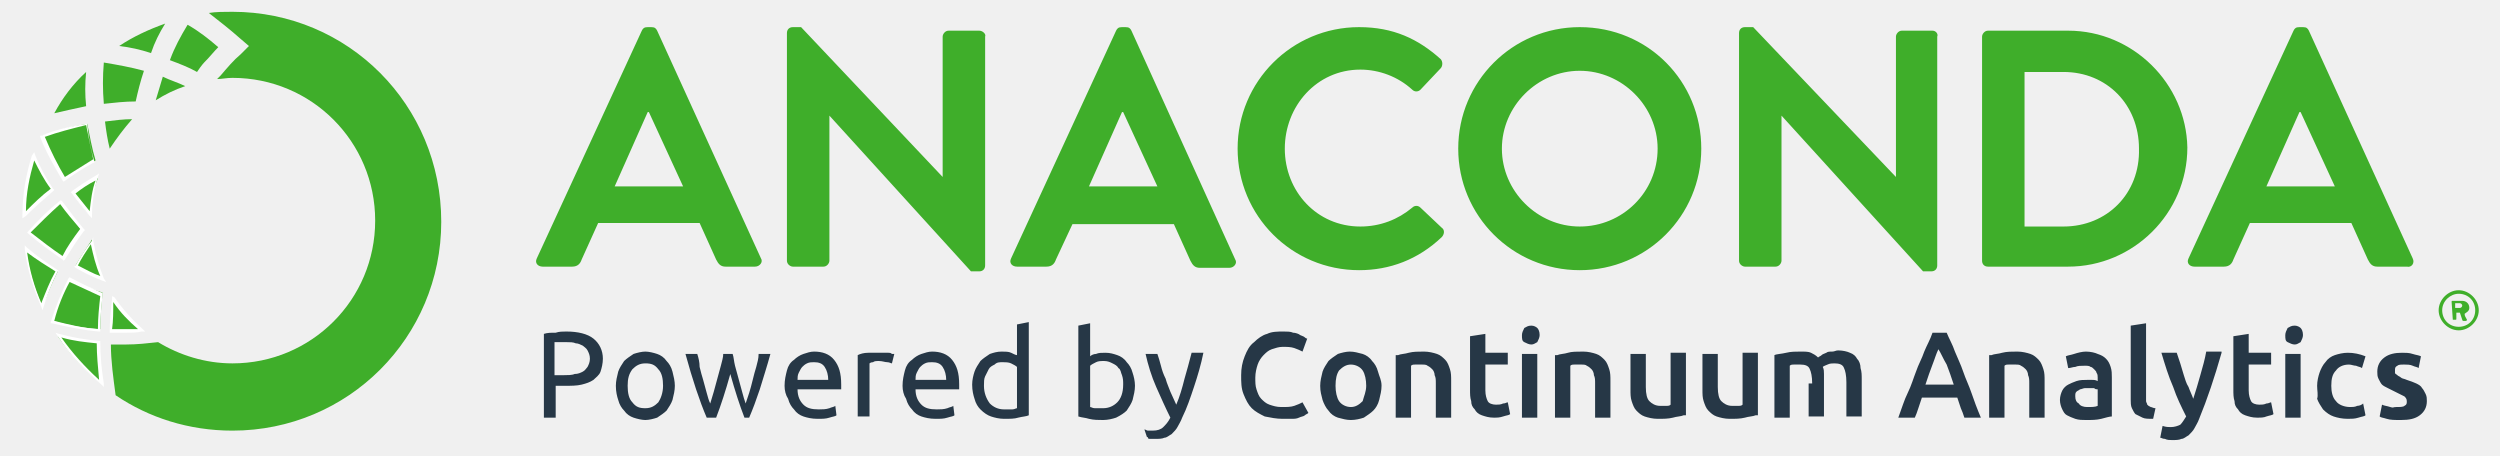
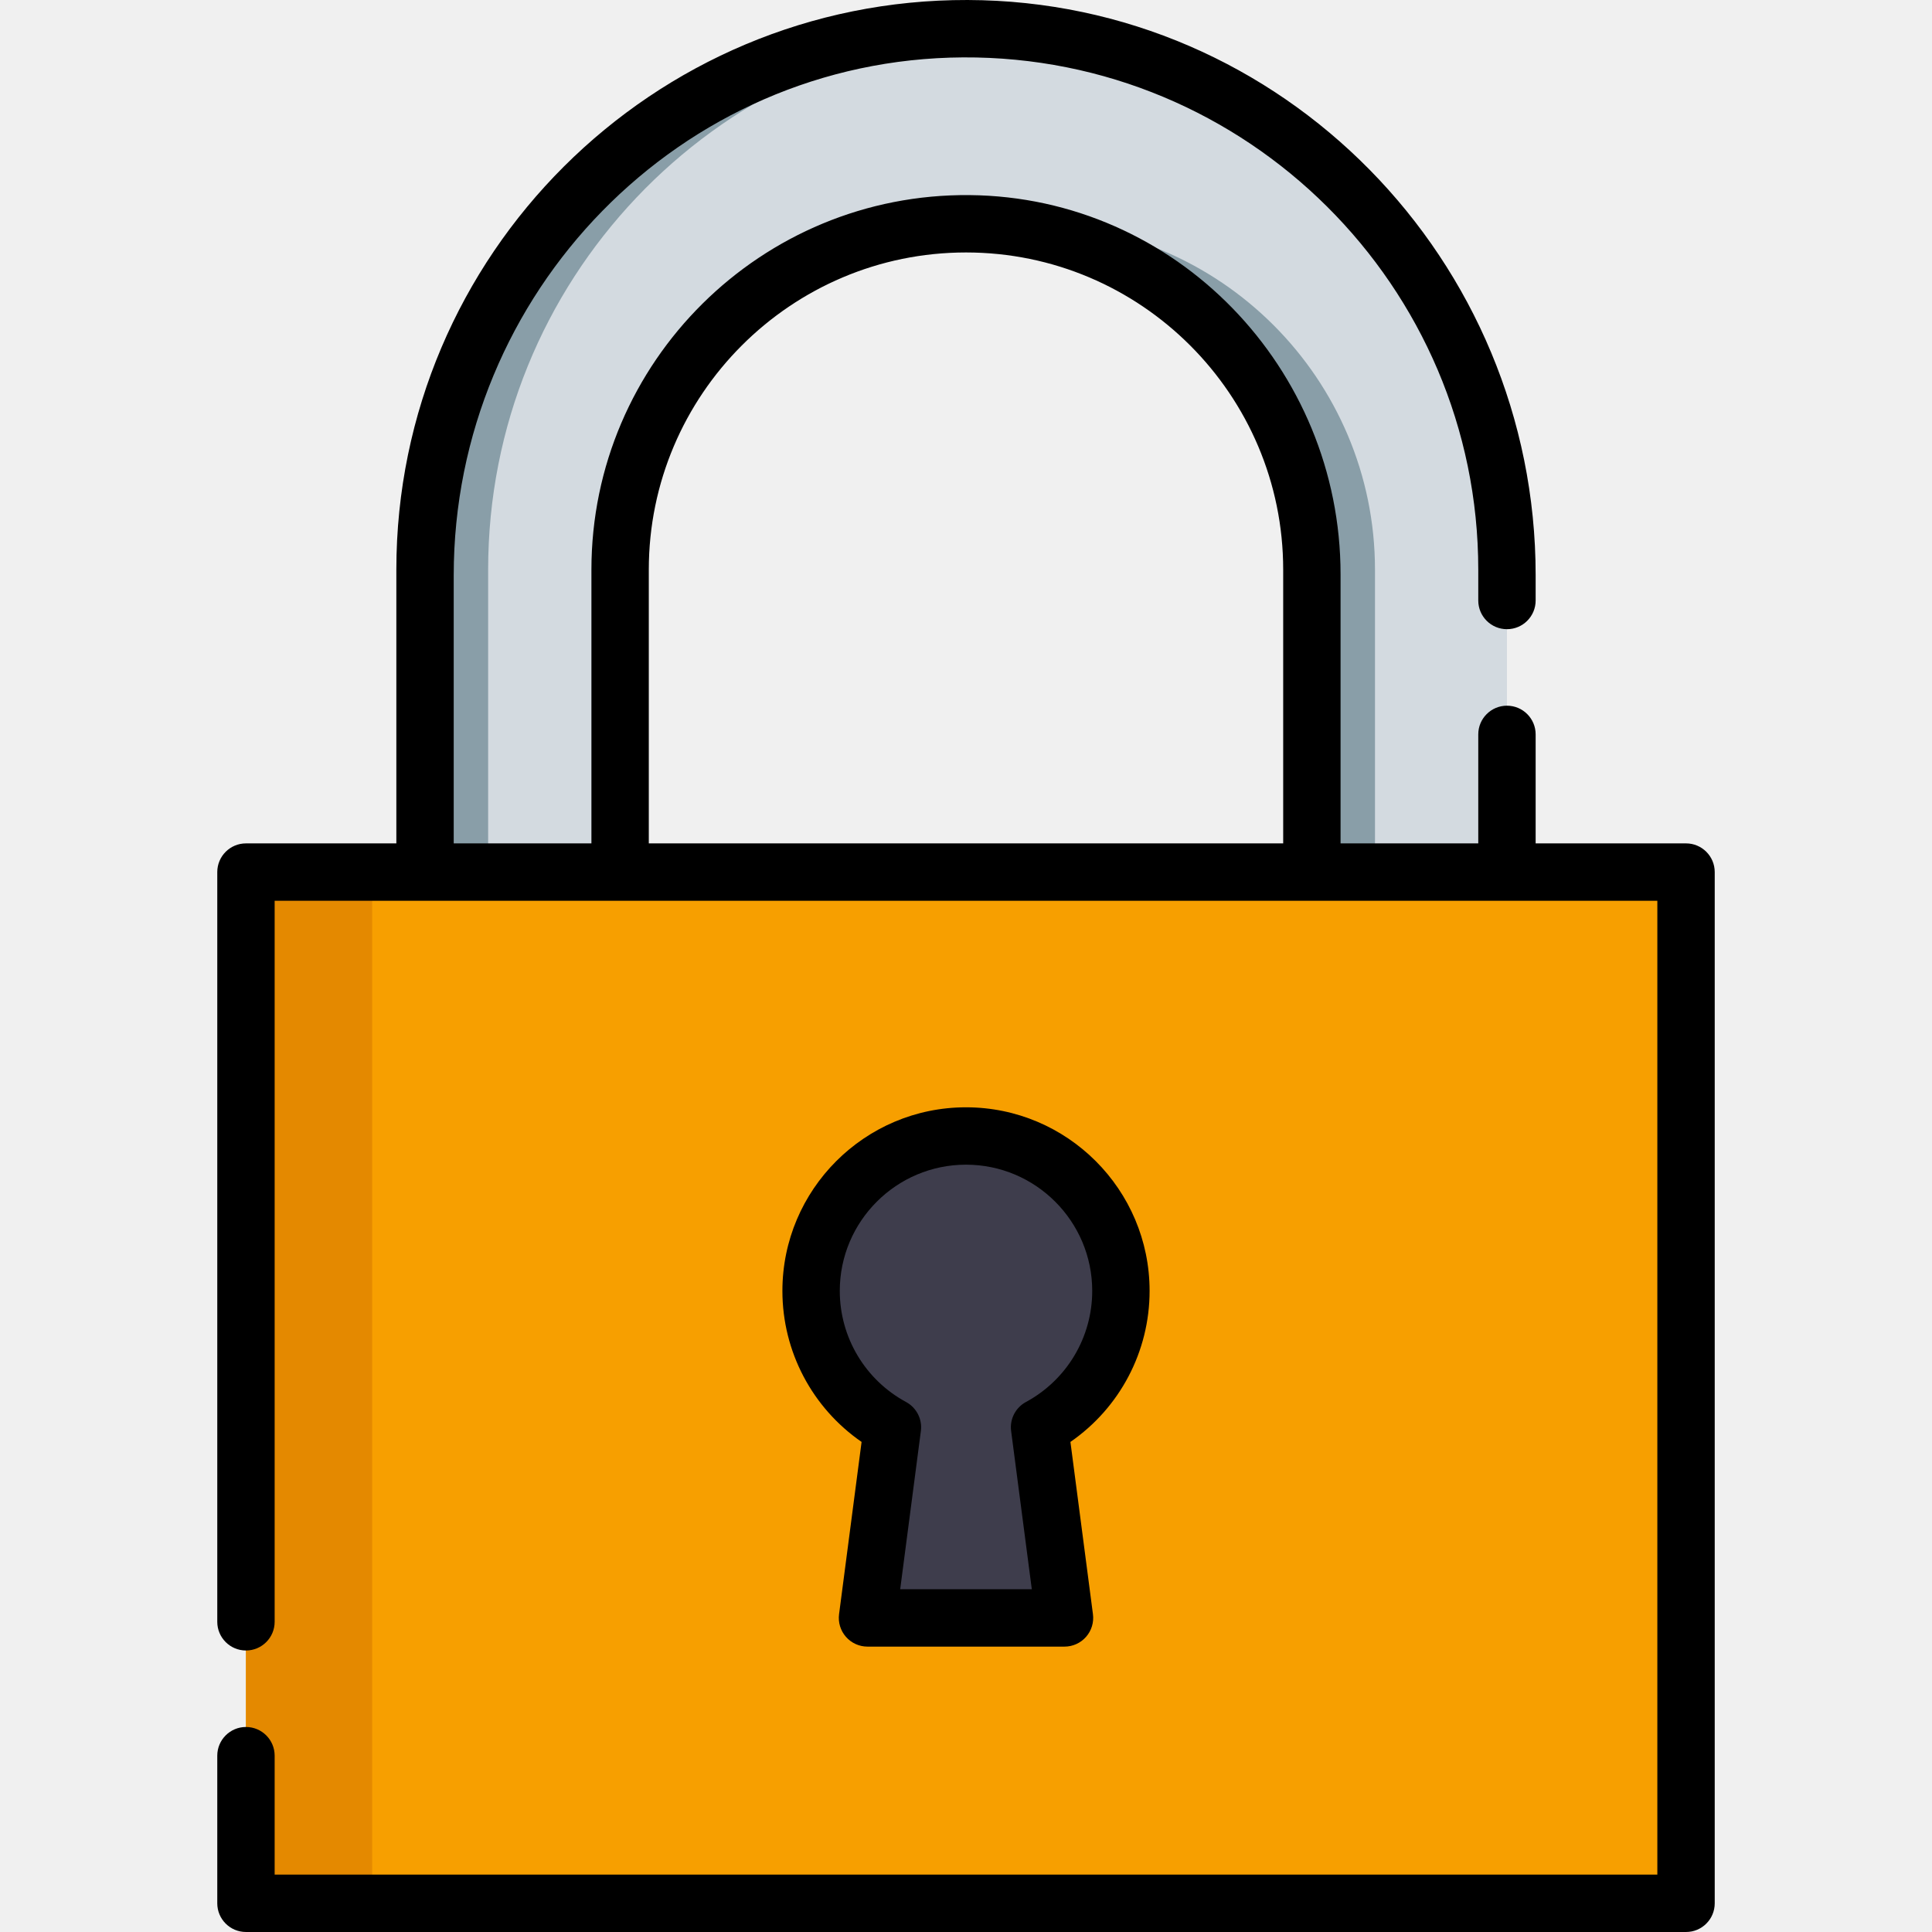
- <svg xmlns="http://www.w3.org/2000/svg" id="Layer_1" viewBox="0 0 211.9 38.6">
-   <style>.st0{fill:#3fae2a}.st1{fill:none}.st2{fill:#263746}.st3{fill:#fff}</style>
-   <path class="st0" d="M55.7 2.6c-.1-.2-.2-.3-.5-.3h-.3c-.3 0-.4.1-.5.3l-8.9 19.3c-.2.4.1.7.5.7h2.5c.5 0 .7-.3.8-.6l1.4-3.1h8.6l1.4 3.1c.2.4.4.6.8.6H64c.4 0 .7-.4.5-.7L55.7 2.6zm-3.6 13.2l2.8-6.3h.1l2.9 6.3h-5.8zM83 2.6h-2.6c-.3 0-.5.3-.5.5V15l-12-12.7h-.7c-.3 0-.5.2-.5.5v19.3c0 .3.3.5.5.5h2.6c.3 0 .5-.3.5-.5V9.8l12 13.2h.7c.3 0 .5-.2.5-.5V3.1c.1-.2-.2-.5-.5-.5zM95.9 2.6c-.1-.2-.2-.3-.5-.3h-.3c-.3 0-.4.1-.5.3l-8.9 19.3c-.2.4.1.7.5.7h2.5c.5 0 .7-.3.8-.6l1.4-3h8.6l1.4 3.1c.2.4.4.6.8.6h2.5c.4 0 .7-.4.5-.7L95.9 2.6zm-3.6 13.2l2.8-6.3h.1l2.9 6.3h-5.8zM120.4 17.6c-.2-.2-.5-.2-.7 0-1.2 1-2.7 1.6-4.4 1.6-3.7 0-6.4-3-6.4-6.6s2.7-6.7 6.4-6.7c1.6 0 3.2.6 4.4 1.7.2.2.5.2.7 0l1.7-1.8c.2-.2.2-.6 0-.8-1.9-1.7-4-2.7-6.9-2.7-5.7 0-10.3 4.6-10.3 10.3s4.6 10.3 10.3 10.3c2.6 0 5-.9 7-2.8.2-.2.3-.6 0-.8l-1.8-1.7zM133.9 2.3c-5.7 0-10.3 4.6-10.3 10.3s4.6 10.3 10.3 10.3c5.7 0 10.3-4.6 10.3-10.3s-4.5-10.3-10.3-10.3zm0 16.9c-3.6 0-6.6-3-6.6-6.6s3-6.6 6.6-6.6 6.6 3 6.6 6.6c0 3.7-3 6.6-6.6 6.6zM163.8 2.6h-2.6c-.3 0-.5.3-.5.5V15L148.6 2.3h-.7c-.3 0-.5.2-.5.5v19.3c0 .3.3.5.5.5h2.6c.3 0 .5-.3.5-.5V9.8L163 23h.7c.3 0 .5-.2.5-.5V3.1c.1-.2-.1-.5-.4-.5zM175.3 2.6h-6.8c-.3 0-.5.3-.5.5v19c0 .3.2.5.5.5h6.8c5.5 0 10.1-4.5 10.1-10.1-.1-5.4-4.6-9.9-10.1-9.9zm-.4 16.6h-3.3V6.1h3.3c3.7 0 6.4 2.8 6.4 6.5.1 3.8-2.7 6.6-6.4 6.6zM204.5 21.9l-8.8-19.3c-.1-.2-.2-.3-.5-.3h-.3c-.3 0-.4.1-.5.3l-8.9 19.3c-.2.4.1.7.5.7h2.5c.5 0 .7-.3.8-.6l1.4-3.1h8.6l1.4 3.1c.2.4.4.6.8.6h2.5c.4.1.7-.3.5-.7zm-12.4-6.1l2.8-6.3h.1l2.9 6.3h-5.8z" />
-   <path class="st1" d="M208.8 26c0-.1-.1-.2-.2-.2h-.4v.5h.4c.1-.1.2-.2.2-.3z" />
-   <path class="st1" d="M208.4 27.6c.8 0 1.4-.6 1.4-1.4s-.6-1.4-1.4-1.4c-.8 0-1.4.6-1.4 1.4s.7 1.4 1.4 1.4zm-.6-2.1s0-.1 0 0l.8-.1c.3 0 .6.2.6.6 0 .3-.2.5-.4.5.1.2.2.4.2.5s0 .1-.1.1h-.2s-.1 0-.1-.1l-.2-.6h-.3v.6s0 .1-.1.1h-.1c-.1 0-.1 0-.1-.1v-1.5z" />
-   <path class="st0" d="M207.9 27.1h.2c.1 0 .1 0 .1-.1v-.5h.3l.2.6s0 .1.1.1h.2c.1 0 .1-.1.1-.1-.1-.2-.2-.3-.2-.5.1-.1.4-.2.4-.5 0-.4-.3-.6-.6-.6h-.8c-.1 0-.1 0-.1.1l.1 1.5c-.1 0-.1 0 0 0zm.2-1.4h.4c.1 0 .2.1.2.2s-.1.2-.2.2h-.4v-.4z" />
-   <path class="st0" d="M208.4 28c.9 0 1.7-.8 1.7-1.7s-.8-1.7-1.7-1.7-1.7.8-1.7 1.7.8 1.7 1.7 1.7zm0-3.1c.8 0 1.4.6 1.4 1.4s-.6 1.4-1.4 1.4c-.8 0-1.4-.6-1.4-1.4s.7-1.4 1.4-1.4z" />
+ <svg xmlns="http://www.w3.org/2000/svg" version="1.1" id="Capa_1" x="0px" y="0px" viewBox="0 0 512.001 512.001" style="enable-background:new 0 0 512.001 512.001;" xml:space="preserve">
+   <path style="fill:#D3DAE0;" d="M399.36,231.111v-80.142c0-79.179-64.187-143.366-143.356-143.366  c-79.179,0-143.366,64.187-143.366,143.366v80.142 M164.336,231.111v-80.142c0-50.553,41.125-91.668,91.668-91.668  s91.658,41.115,91.658,91.668v80.142" />
  <g>
-     <path class="st2" d="M48 28.1c1 0 1.8.2 2.3.6s.8 1 .8 1.7c0 .4-.1.8-.2 1.1-.1.3-.4.5-.6.7-.3.2-.6.3-1 .4-.4.1-.9.1-1.4.1h-.8v2.7h-1v-7.1c.3-.1.6-.1 1-.1.3-.1.6-.1.9-.1zm0 .9h-1v2.8h.8c.3 0 .7 0 .9-.1.3 0 .5-.1.7-.2s.3-.3.4-.4c.1-.2.2-.4.2-.7 0-.3-.1-.5-.2-.7-.1-.2-.3-.3-.4-.4-.2-.1-.4-.2-.6-.2-.2-.1-.5-.1-.8-.1zM57.2 32.7c0 .4-.1.8-.2 1.2-.1.3-.3.6-.5.9-.2.2-.5.4-.8.6-.3.1-.7.2-1 .2s-.7-.1-1-.2c-.3-.1-.6-.3-.8-.6-.2-.2-.4-.5-.5-.9-.1-.3-.2-.7-.2-1.2 0-.4.1-.8.2-1.2.1-.3.3-.6.5-.9.2-.2.5-.4.8-.6.3-.1.7-.2 1-.2s.7.1 1 .2.6.3.8.6c.2.2.4.5.5.9.1.4.2.8.2 1.2zm-1 0c0-.6-.1-1.1-.4-1.4-.3-.4-.6-.5-1.1-.5s-.8.2-1.1.5c-.3.4-.4.8-.4 1.4 0 .6.1 1.1.4 1.4.3.4.6.5 1.1.5s.8-.2 1.1-.5c.2-.3.4-.8.4-1.4zM63.1 35.4c-.2-.5-.4-1.1-.6-1.7-.2-.6-.4-1.3-.6-2-.2.7-.4 1.4-.6 2-.2.6-.4 1.2-.6 1.7h-.8c-.3-.7-.6-1.5-.9-2.4-.3-.9-.6-1.9-.9-3h1c.1.3.2.7.2 1.1.1.4.2.8.3 1.1.1.4.2.7.3 1.1.1.4.2.7.3.9.1-.3.2-.7.3-1 .1-.4.2-.7.3-1.1.1-.4.2-.7.3-1.1s.2-.7.2-1h.8c.1.3.1.6.2 1s.2.7.3 1.1c.1.4.2.7.3 1.1s.2.7.3 1l.3-.9c.1-.3.2-.7.3-1.1.1-.4.2-.8.3-1.1.1-.4.2-.7.2-1.1h1c-.3 1.1-.6 2-.9 3-.3.9-.6 1.7-.9 2.4h-.4zM66.5 32.7c0-.5.1-.9.2-1.3s.3-.7.6-.9c.2-.2.5-.4.8-.5s.6-.2.9-.2c.7 0 1.3.2 1.7.7.4.5.6 1.1.6 2.1v.4h-3.7c0 .6.2 1 .5 1.3s.7.4 1.3.4c.3 0 .6 0 .9-.1.2-.1.4-.1.5-.2l.1.8c-.1.1-.3.1-.6.2s-.6.1-1 .1c-.5 0-.9-.1-1.2-.2-.3-.1-.6-.3-.8-.6-.2-.2-.4-.5-.5-.9-.2-.3-.3-.7-.3-1.1zm3.7-.5c0-.4-.1-.8-.3-1.1-.2-.3-.5-.4-.9-.4-.2 0-.4 0-.6.1s-.3.2-.4.3c-.1.1-.2.3-.3.5-.1.2-.1.4-.1.6h2.6zM74.7 29.9h.6c.1 0 .2 0 .3.1h.2l-.2.8c-.1 0-.2-.1-.4-.1s-.4-.1-.7-.1c-.2 0-.4 0-.5.1-.2 0-.3.1-.3.1v4.5h-1v-5.2c.2-.1.5-.2.9-.2h1.1zM76.5 32.7c0-.5.1-.9.2-1.3s.3-.7.6-.9c.2-.2.5-.4.8-.5s.6-.2.9-.2c.7 0 1.3.2 1.7.7.4.5.6 1.1.6 2.1v.4h-3.7c0 .6.2 1 .5 1.3s.7.4 1.3.4c.3 0 .6 0 .9-.1.2-.1.4-.1.5-.2l.1.8c-.1.1-.3.1-.6.2s-.6.1-1 .1c-.5 0-.9-.1-1.2-.2-.3-.1-.6-.3-.8-.6-.2-.2-.4-.5-.5-.9-.2-.3-.3-.7-.3-1.1zm3.7-.5c0-.4-.1-.8-.3-1.1-.2-.3-.5-.4-.9-.4-.2 0-.4 0-.6.1s-.3.2-.4.3c-.1.1-.2.3-.3.5-.1.2-.1.4-.1.6h2.6zM86.2 27.5l1-.2v7.9c-.2.1-.5.1-.9.2-.3.1-.7.1-1.2.1-.4 0-.8-.1-1.1-.2-.3-.1-.6-.3-.9-.6-.2-.2-.4-.5-.5-.9-.1-.3-.2-.7-.2-1.2 0-.4.1-.8.2-1.1.1-.3.3-.6.5-.9.2-.2.5-.4.8-.6.3-.1.6-.2 1-.2.3 0 .6 0 .8.1.2.1.4.2.5.2v-2.6zm0 3.6c-.1-.1-.3-.2-.5-.3-.2-.1-.5-.1-.7-.1-.3 0-.5 0-.7.2-.2.1-.4.2-.5.4l-.3.6c-.1.2-.1.5-.1.8 0 .6.2 1.1.5 1.5.3.3.7.5 1.2.5h.7c.2 0 .3-.1.4-.1v-3.5zM92.4 30.2c.1-.1.3-.2.5-.2.2-.1.5-.1.8-.1.4 0 .7.1 1 .2s.6.3.8.6c.2.2.4.5.5.9.1.3.2.7.2 1.1s-.1.8-.2 1.2c-.1.3-.3.6-.5.9-.2.2-.5.4-.9.6-.3.1-.7.2-1.1.2s-.8 0-1.2-.1c-.3-.1-.6-.1-.9-.2v-7.7l1-.2v2.8zm0 4.3c.1 0 .2.1.4.1h.7c.5 0 .9-.2 1.2-.5.3-.3.5-.8.5-1.5 0-.3 0-.5-.1-.8-.1-.2-.1-.5-.3-.6-.1-.2-.3-.3-.5-.4s-.4-.2-.7-.2c-.3 0-.5 0-.7.1s-.4.2-.5.3v3.5zM97 36.4c.1 0 .2.1.3.1h.4c.4 0 .7-.1.9-.3.2-.2.4-.4.6-.8-.4-.8-.8-1.7-1.2-2.6-.4-.9-.7-1.9-.9-2.8h1c.1.3.2.6.3 1 .1.4.2.7.4 1.1.1.4.3.8.4 1.1.2.4.3.7.5 1.1.3-.7.5-1.4.7-2.2.2-.7.4-1.4.6-2.2h1c-.2 1-.5 2-.8 2.9-.3.9-.6 1.8-1 2.6-.1.3-.3.6-.4.8s-.3.4-.5.6c-.2.1-.4.3-.6.3-.2.1-.5.1-.8.1h-.4c-.1 0-.2 0-.2-.1s-.1 0-.1-.1l-.2-.6zM108.7 35.5c-.5 0-1-.1-1.5-.2-.4-.2-.8-.4-1.1-.7-.3-.3-.5-.7-.7-1.2s-.2-1-.2-1.6c0-.6.1-1.1.3-1.6.2-.5.4-.9.8-1.2.3-.3.7-.6 1.1-.7.4-.2.9-.2 1.4-.2.3 0 .6 0 .8.1.2 0 .5.1.6.2.2.1.3.1.4.2s.2.1.2.1l-.4 1.1c-.2-.1-.4-.2-.7-.3-.3-.1-.6-.1-1-.1-.3 0-.6.1-.9.2s-.5.3-.7.5-.4.5-.5.8-.2.7-.2 1.1c0 .4 0 .7.1 1 .1.3.2.6.4.8.2.2.4.4.7.5.3.1.6.2 1 .2.5 0 .8 0 1.1-.1.3-.1.5-.2.7-.3l.5.9c-.1.1-.2.1-.3.2-.1.1-.3.1-.5.2s-.4.1-.7.1h-.7zM117.1 32.7c0 .4-.1.8-.2 1.2s-.3.7-.5.9-.5.4-.8.6c-.3.1-.7.2-1.1.2s-.7-.1-1.1-.2c-.3-.1-.6-.3-.8-.6-.2-.2-.4-.6-.5-.9-.1-.4-.2-.7-.2-1.2 0-.4.1-.8.2-1.2.1-.3.3-.6.5-.9.2-.2.5-.4.8-.6.3-.1.7-.2 1-.2.4 0 .7.1 1.1.2.3.1.6.3.8.6.2.2.4.5.5.9s.3.7.3 1.2zm-1.3 0c0-.5-.1-1-.3-1.3-.2-.3-.6-.5-1-.5s-.7.2-1 .5c-.2.3-.3.7-.3 1.3 0 .5.1 1 .3 1.3.2.3.6.5 1 .5s.7-.2 1-.5c.1-.4.3-.8.3-1.3zM118.5 30.1c.2-.1.6-.1.9-.2.4-.1.8-.1 1.3-.1.4 0 .8.1 1.1.2.3.1.5.3.7.5s.3.5.4.8.1.6.1 1v3.1h-1.3v-2.9c0-.3 0-.5-.1-.7 0-.2-.1-.4-.2-.5s-.2-.2-.4-.3c-.1-.1-.3-.1-.5-.1h-.5c-.2 0-.3 0-.4.1v4.4h-1.3v-5.3h.2zM124.6 28.5l1.3-.2v1.6h1.9v1h-1.9v2.2c0 .4.1.7.2.9s.4.3.7.3c.2 0 .4 0 .6-.1.2 0 .3-.1.4-.1l.2 1c-.1.1-.3.1-.6.2s-.5.1-.8.1c-.4 0-.7-.1-1-.2-.3-.1-.5-.3-.6-.5-.2-.2-.3-.4-.3-.7-.1-.3-.1-.6-.1-1v-4.5zM130.5 28.4c0 .2-.1.4-.2.6-.2.1-.3.2-.5.2s-.4-.1-.6-.2-.2-.3-.2-.6c0-.2.1-.4.2-.6.2-.1.3-.2.6-.2.2 0 .4.1.5.2.1.1.2.3.2.6zm-.2 7H129V30h1.3v5.4zM132 30.1c.2-.1.6-.1.9-.2s.8-.1 1.3-.1c.4 0 .8.1 1.1.2s.5.3.7.5.3.5.4.8c.1.3.1.6.1 1v3.1h-1.3v-2.9c0-.3 0-.5-.1-.7 0-.2-.1-.4-.2-.5-.1-.1-.2-.2-.4-.3-.1-.1-.3-.1-.5-.1h-.5c-.2 0-.3 0-.4.1v4.4h-1.3v-5.3h.2zM142.7 35.2c-.2.1-.6.1-.9.2-.4.1-.8.1-1.3.1-.4 0-.8-.1-1.1-.2-.3-.1-.5-.3-.7-.5s-.3-.5-.4-.8c-.1-.3-.1-.6-.1-1v-3h1.3v2.8c0 .6.1 1 .3 1.2s.5.4.9.4h.5c.2 0 .3 0 .4-.1v-4.4h1.3v5.3h-.2zM148.8 35.2c-.2.1-.6.1-.9.2-.4.1-.8.1-1.3.1-.4 0-.8-.1-1.1-.2-.3-.1-.5-.3-.7-.5s-.3-.5-.4-.8c-.1-.3-.1-.6-.1-1v-3h1.3v2.8c0 .6.1 1 .3 1.2s.5.4.9.4h.5c.2 0 .3 0 .4-.1v-4.4h1.3v5.3h-.2zM153.6 32.5c0-.6-.1-1-.2-1.2-.1-.3-.4-.4-.8-.4h-.5c-.2 0-.3 0-.4.1v4.4h-1.3v-5.3c.2-.1.6-.1 1-.2s.8-.1 1.2-.1.7 0 .9.1.4.2.6.4c.1-.1.2-.1.3-.2s.2-.1.4-.2c.1-.1.3-.1.5-.1s.3-.1.5-.1c.4 0 .8.1 1 .2.3.1.5.3.6.5.2.2.3.5.3.8.1.3.1.6.1 1v3.1h-1.3v-2.9c0-.6-.1-1-.2-1.2-.1-.3-.4-.4-.8-.4-.2 0-.4 0-.6.1-.2.1-.3.1-.4.2.1.2.1.4.1.6v3.6h-1.3v-2.8h.3zM166.5 35.4c-.1-.3-.2-.6-.3-.8l-.3-.9h-3l-.3.9c-.1.3-.2.6-.3.8h-1.4c.3-.8.5-1.5.8-2.1s.5-1.3.7-1.8c.2-.6.5-1.1.7-1.7.2-.5.5-1 .7-1.6h1.2c.2.5.5 1 .7 1.6.2.5.5 1.1.7 1.7s.5 1.2.7 1.8.5 1.4.8 2.1h-1.4zm-2.2-5.8c-.2.4-.3.8-.5 1.3s-.4 1.1-.6 1.7h2.4c-.2-.6-.4-1.2-.6-1.7-.3-.5-.5-1-.7-1.3zM168.8 30.1c.2-.1.6-.1.9-.2.4-.1.8-.1 1.3-.1.4 0 .8.1 1.1.2s.5.3.7.5.3.5.4.8.1.6.1 1v3.1H172v-2.9c0-.3 0-.5-.1-.7 0-.2-.1-.4-.2-.5-.1-.1-.2-.2-.4-.3-.1-.1-.3-.1-.5-.1h-.5c-.2 0-.3 0-.4.1v4.4h-1.3v-5.3h.2zM176.8 29.8c.4 0 .8.1 1 .2.3.1.5.2.7.4.2.2.3.4.4.7.1.3.1.6.1.9v3.3c-.2 0-.5.1-.9.2s-.8.1-1.3.1c-.3 0-.6 0-.9-.1-.3-.1-.5-.2-.7-.3s-.3-.3-.4-.5c-.1-.2-.2-.5-.2-.8s.1-.6.2-.8c.1-.2.3-.4.5-.5.2-.1.4-.2.7-.3.3-.1.6-.1.9-.1h.4c.2 0 .3 0 .5.1V32c0-.1 0-.3-.1-.4 0-.1-.1-.2-.2-.3-.1-.1-.2-.2-.3-.2-.1-.1-.3-.1-.5-.1-.3 0-.6 0-.8.1-.2 0-.4.1-.6.1l-.2-1c.2-.1.4-.1.7-.2s.7-.2 1-.2zm.1 4.7c.4 0 .7 0 .9-.1V33c-.1 0-.2 0-.3-.1h-.8c-.1 0-.3.1-.4.1-.1.1-.2.1-.3.2-.1.1-.1.2-.1.4 0 .3.1.5.3.6.1.2.4.3.7.3zM182.5 35.5c-.4 0-.7 0-.9-.1l-.6-.3c-.1-.1-.2-.3-.3-.5s-.1-.5-.1-.7v-6.3l1.3-.2V34c0 .1.1.2.1.3.1.1.1.1.3.2.1 0 .2.1.4.1l-.2.9zM188.3 29.9c-.6 2.1-1.2 3.9-1.9 5.6-.1.3-.3.6-.4.8-.1.2-.3.4-.5.6-.2.1-.4.3-.6.3-.2.1-.5.1-.8.1-.2 0-.4 0-.6-.1-.2 0-.3-.1-.4-.1l.2-1c.3.1.5.1.7.1.3 0 .6-.1.8-.2.2-.2.3-.4.5-.7-.4-.8-.8-1.6-1.1-2.5-.4-.9-.7-1.9-1-2.9h1.3l.3.9c.1.3.2.7.3 1 .1.3.2.7.4 1 .1.3.3.7.4 1 .2-.6.4-1.3.6-2 .2-.7.4-1.4.5-2h1.3v.1zM189.3 28.5l1.3-.2v1.6h1.9v1h-1.9v2.2c0 .4.1.7.2.9s.4.3.7.3c.2 0 .4 0 .6-.1.2 0 .3-.1.4-.1l.2 1c-.1.1-.3.1-.6.2-.2.1-.5.1-.8.1-.4 0-.7-.1-1-.2-.3-.1-.5-.3-.6-.5-.2-.2-.3-.4-.3-.7-.1-.3-.1-.6-.1-1v-4.5zM195.2 28.4c0 .2-.1.4-.2.6-.2.1-.3.2-.5.2s-.4-.1-.6-.2c-.2-.1-.2-.3-.2-.6 0-.2.1-.4.2-.6.2-.1.3-.2.6-.2.2 0 .4.1.5.2.1.1.2.3.2.6zm-.2 7h-1.3V30h1.3v5.4zM196.4 32.7c0-.4.1-.8.2-1.1.1-.3.3-.7.5-.9.2-.3.5-.5.8-.6s.7-.2 1.1-.2c.5 0 1 .1 1.5.3l-.3 1c-.1-.1-.3-.1-.5-.2-.2 0-.4-.1-.6-.1-.5 0-.9.2-1.1.5-.3.3-.4.7-.4 1.3 0 .5.1 1 .4 1.3.2.3.7.5 1.2.5.2 0 .4 0 .6-.1.2 0 .4-.1.5-.2l.2 1c-.1.1-.3.1-.6.2s-.6.1-.9.1c-.5 0-.9-.1-1.2-.2-.3-.1-.6-.3-.9-.6-.2-.3-.4-.6-.5-.9.1-.3 0-.7 0-1.1zM203.1 34.5c.3 0 .6 0 .7-.1.2-.1.2-.2.2-.4s-.1-.3-.2-.4l-.8-.4-.6-.3c-.2-.1-.4-.2-.5-.3-.1-.1-.2-.3-.3-.5-.1-.2-.1-.4-.1-.6 0-.5.2-.9.6-1.2.4-.3.9-.4 1.5-.4.3 0 .6 0 .9.1.3.1.5.1.7.2l-.2 1c-.1-.1-.3-.1-.5-.2s-.5-.1-.7-.1c-.3 0-.5 0-.6.1-.2.1-.2.2-.2.4v.2c0 .1.1.1.2.2s.2.1.3.2.3.1.5.2c.3.1.6.2.8.3s.4.2.5.4c.1.1.2.3.3.5s.1.4.1.6c0 .5-.2.9-.6 1.2-.4.3-.9.4-1.6.4-.5 0-.9 0-1.2-.1s-.5-.1-.6-.2l.2-1c.2.1.4.1.7.2s.2 0 .5 0z" />
+     <path style="fill:#899EA8;" d="M264.366,7.852c-2.767-0.159-5.554-0.249-8.362-0.249c-79.179,0-143.366,64.187-143.366,143.366   v80.142h16.725v-80.142C129.363,74.598,189.08,12.183,264.366,7.852z" />
+     <path style="fill:#899EA8;" d="M272.729,59.3c-2.819,0-5.608,0.135-8.363,0.385c46.637,4.238,83.295,43.549,83.295,91.283v80.142   h16.725v-80.142C364.386,100.416,323.271,59.3,272.729,59.3z" />
  </g>
+   <rect x="65.181" y="231.111" style="fill:#F79F00;" width="381.634" height="273.291" />
+   <rect x="65.181" y="231.111" style="fill:#E48900;" width="33.45" height="273.291" />
+   <path style="fill:#3E3D4C;" d="M297.053,342.103c0-22.673-18.38-41.052-41.052-41.052s-41.052,18.379-41.052,41.052  c0,15.616,8.721,29.194,21.556,36.134l-6.606,50.531h52.205l-6.606-50.531C288.332,371.298,297.053,357.719,297.053,342.103z" />
+   <path d="M446.818,223.507h-39.855v-28.888c0-4.199-3.404-7.603-7.603-7.603l0,0c-4.199,0-7.603,3.404-7.603,7.603v28.888h-36.493  v-71.283c0-54.65-43.64-99.994-98.287-100.521c-55.182-0.531-100.244,44.203-100.244,99.265v72.539h-36.493v-71.043  c0-74.914,60.052-136.822,134.965-137.255c75.22-0.435,136.552,60.635,136.552,135.76v8.17c0,4.199,3.404,7.603,7.603,7.603l0,0  c4.199,0,7.603-3.404,7.603-7.603v-6.719c0-83.446-67.09-152.189-150.536-152.419c-83.438-0.229-151.391,67.583-151.391,150.968  v72.539H65.183c-4.199,0-7.603,3.404-7.603,7.603v198.684c0,4.199,3.404,7.603,7.603,7.603l0,0c4.199,0,7.603-3.404,7.603-7.603  V238.712h366.429v258.083H72.786v-31.522c0-4.199-3.404-7.603-7.603-7.603l0,0c-4.199,0-7.603,3.404-7.603,7.603v39.124  c0,4.199,3.404,7.603,7.603,7.603h381.635c4.199,0,7.603-3.404,7.603-7.603V231.109C454.42,226.911,451.017,223.507,446.818,223.507  z M171.939,150.969c0-46.354,37.711-84.065,84.065-84.065c46.348,0,84.055,37.711,84.055,84.065v72.539h-168.12V150.969z" />
+   <path d="M304.656,342.102c0-26.828-21.827-48.655-48.655-48.655s-48.655,21.827-48.655,48.655c0,16.099,7.92,30.995,20.983,40.024  l-5.969,45.656c-0.284,2.17,0.381,4.357,1.825,6.001c1.443,1.645,3.526,2.588,5.714,2.588h52.205c2.189,0,4.27-0.943,5.714-2.588  c1.443-1.644,2.108-3.831,1.825-6.001l-5.969-45.656C296.735,373.098,304.656,358.202,304.656,342.102z M271.88,371.549  c-2.77,1.499-4.33,4.549-3.922,7.674l5.483,41.943h-34.882l5.483-41.943c0.409-3.124-1.152-6.175-3.922-7.674  c-10.837-5.859-17.57-17.143-17.57-29.447c0-18.444,15.006-33.45,33.45-33.45c18.444,0,33.45,15.006,33.45,33.45  C289.451,354.406,282.718,365.69,271.88,371.549z" />
  <g>
-     <path class="st0" d="M5.9 23.6c-.6 1.2-1.1 2.4-1.4 3.6 1.3.4 2.6.6 4 .7 0-1 .1-2.1.2-3.1-1-.3-2-.7-2.8-1.2z" />
-     <path class="st3" d="M8.5 28.1h-.1c-1.3-.1-2.7-.4-4-.7h-.1v-.1c.4-1.3.9-2.5 1.5-3.7l.1-.1c.9.5 1.8.9 2.7 1.3h.1v.1c-.1 1-.2 2-.2 3v.2zm-3.9-.9c1.2.3 2.4.6 3.7.7 0-1 .1-1.9.2-2.8-.9-.4-1.7-.8-2.6-1.2-.5.9-1 2.1-1.3 3.3z" />
-     <path class="st0" d="M11.2 10.1c-.7 0-1.5.1-2.3.2.1.8.2 1.5.4 2.3.6-.9 1.2-1.7 1.9-2.5zM4.9 28.5c1 1.5 2.3 2.9 3.7 4-.2-1.2-.2-2.3-.3-3.5-1.1-.1-2.2-.3-3.4-.5z" />
-     <path class="st3" d="M8.8 32.8l-.2-.2c-1.4-1.2-2.7-2.5-3.7-4.1l-.2-.3.3.1c1.1.3 2.3.5 3.4.6h.1v.1c0 1.1.1 2.3.3 3.5v.3zm-3.6-4.2c.9 1.3 2 2.5 3.2 3.6-.1-1.1-.2-2.1-.2-3.1-1-.1-2-.2-3-.5z" />
-     <path class="st0" d="M14 2c-1.4.5-2.7 1.1-3.9 1.9.9.1 1.8.3 2.7.6.3-.9.7-1.7 1.2-2.5zM19.7 1c-.7 0-1.4 0-2 .1.9.7 1.8 1.4 2.7 2.2l.7.6-.7.7c-.6.5-1.1 1.1-1.7 1.8l-.3.3c.4 0 .8-.1 1.3-.1 6.7 0 12.1 5.4 12.1 12.1s-5.4 12.1-12.1 12.1c-2.3 0-4.5-.7-6.3-1.8-.9.1-1.8.2-2.7.2H9.4c0 1.4.2 2.8.4 4.3 2.8 1.9 6.2 3 9.9 3 9.8 0 17.7-7.9 17.7-17.7C37.4 8.9 29.5 1 19.7 1z" />
-     <path class="st0" d="M17.4 5.2c.4-.4.7-.8 1.1-1.2-.8-.7-1.7-1.4-2.6-1.9-.6 1-1.1 1.9-1.5 3 .8.3 1.6.6 2.3 1 .4-.6.6-.8.7-.9zM7.4 10.5c-1.3.2-2.6.6-3.8 1 .5 1.3 1.1 2.5 1.9 3.7.8-.6 1.7-1.1 2.6-1.6-.3-1-.5-2.1-.7-3.1z" />
-     <path class="st3" d="M5.4 15.4l-.1-.1c-.7-1.2-1.4-2.4-1.9-3.7v-.1h.1c1.2-.5 2.5-.8 3.8-1h.1v.1c.1 1 .3 2.1.6 3.1v.1h-.1c-.9.5-1.7 1-2.5 1.6zm-1.6-3.8c.5 1.2 1.1 2.4 1.7 3.4l2.4-1.5c-.2-.9-.4-1.9-.6-2.9-1.2.3-2.4.6-3.5 1z" />
-     <path class="st0" d="M5.1 17.2c-1 .8-1.8 1.6-2.7 2.5.9.8 1.9 1.5 2.9 2.2.5-.8 1-1.7 1.6-2.4-.6-.8-1.2-1.5-1.8-2.3z" />
-     <path class="st3" d="M5.4 22.1l-.1-.1c-1-.7-2-1.4-2.9-2.2l-.1-.1.1-.1c.8-.9 1.7-1.8 2.7-2.6h.1l.1.1c.6.8 1.2 1.6 1.8 2.3l.1.1-.1.1c-.6.8-1.1 1.6-1.6 2.4l-.1.1zm-2.8-2.4c.9.7 1.8 1.4 2.7 2 .4-.8.9-1.5 1.5-2.3-.6-.7-1.2-1.4-1.7-2.1-.9.8-1.7 1.6-2.5 2.4z" />
-     <path class="st0" d="M9.6 25.3c-.1.9-.2 1.8-.2 2.7h2.7c-1-.7-1.8-1.7-2.5-2.7z" />
-     <path class="st3" d="M10.7 28.2H9.3v-.1c0-.9.1-1.9.2-2.8v-.2l.2.1c.7 1 1.5 1.9 2.4 2.7l.2.2H12c-.4.1-.8.1-1.3.1zm-1.2-.3h2.2c-.8-.7-1.5-1.4-2.1-2.3 0 .8 0 1.6-.1 2.3z" />
-     <path class="st0" d="M12.2 6c-1.1-.3-2.2-.5-3.4-.7-.1 1.2-.1 2.3 0 3.5.9-.1 1.8-.2 2.7-.2.2-.9.4-1.7.7-2.6zM13.8 6.5c-.2.7-.4 1.3-.6 2 .8-.5 1.6-.9 2.5-1.2-.6-.3-1.3-.5-1.9-.8z" />
-     <g>
-       <path class="st0" d="M2.2 21.1c.2 1.7.7 3.4 1.4 4.9.4-1 .8-2 1.3-3-1-.6-1.9-1.2-2.7-1.9z" />
-       <path class="st3" d="M3.6 26.3l-.1-.3c-.7-1.6-1.2-3.2-1.4-4.9v-.3l.2.2c.8.7 1.7 1.3 2.6 1.9l.1.1h-.1c-.5 1-.9 2-1.2 3l-.1.3zm-1.3-4.9c.2 1.5.6 2.9 1.2 4.3.4-1 .7-1.8 1.2-2.7-.8-.5-1.6-1-2.4-1.6z" />
-     </g>
-     <g>
-       <path class="st0" d="M7.3 6.1c-1.1 1-2 2.2-2.7 3.5.8-.2 1.8-.4 2.7-.6-.1-1-.1-1.9 0-2.9z" />
-     </g>
-     <g>
-       <path class="st0" d="M6.2 16.4c.5.7.9 1.3 1.5 1.9 0-1.1.2-2.2.6-3.2-.8.3-1.4.8-2.1 1.3z" />
-       <path class="st3" d="M7.8 18.5l-.2-.2c-.5-.6-1-1.2-1.5-1.9l-.1-.1.1-.1c.7-.5 1.3-.9 2-1.3l.3-.2-.1.3c-.3 1-.5 2.1-.5 3.2v.3zm-1.4-2.1l1.2 1.5c.1-.9.2-1.8.5-2.6-.6.3-1.2.7-1.7 1.1z" />
-     </g>
-     <g>
-       <path class="st0" d="M6.4 22.5c.7.4 1.5.8 2.3 1.1-.5-1-.8-2.1-.9-3.3-.5.8-1 1.5-1.4 2.2z" />
-       <path class="st3" d="M9 23.9l-.3-.1c-.8-.3-1.6-.7-2.3-1.1l-.1-.1.1-.1c.4-.7.9-1.5 1.4-2.1l.1-.3v.3c.2 1.1.5 2.2.9 3.2l.2.3zm-2.4-1.4c.6.3 1.3.7 1.9.9-.4-.9-.6-1.8-.8-2.7-.4.6-.8 1.2-1.1 1.8z" />
-     </g>
-     <g>
-       <path class="st0" d="M4.4 16c-.6-.9-1.1-1.8-1.5-2.8-.5 1.6-.8 3.2-.8 4.9.7-.7 1.5-1.4 2.3-2.1z" />
-       <path class="st3" d="M1.9 18.5v-.3c0-1.7.3-3.4.8-5l.2-.3.1.3c.4 1 .9 1.9 1.5 2.8l.1.1-.1.1c-.8.7-1.6 1.4-2.3 2.1l-.3.2zm1-4.9c-.4 1.4-.7 2.8-.7 4.3.7-.7 1.3-1.3 2.1-1.9-.6-.8-1-1.6-1.4-2.4z" />
-     </g>
-   </g>
+ </g>
+   <g>
+ </g>
+   <g>
+ </g>
+   <g>
+ </g>
+   <g>
+ </g>
+   <g>
+ </g>
+   <g>
+ </g>
+   <g>
+ </g>
+   <g>
+ </g>
+   <g>
+ </g>
+   <g>
+ </g>
+   <g>
+ </g>
+   <g>
+ </g>
+   <g>
+ </g>
+   <g>
+ </g>
</svg>
